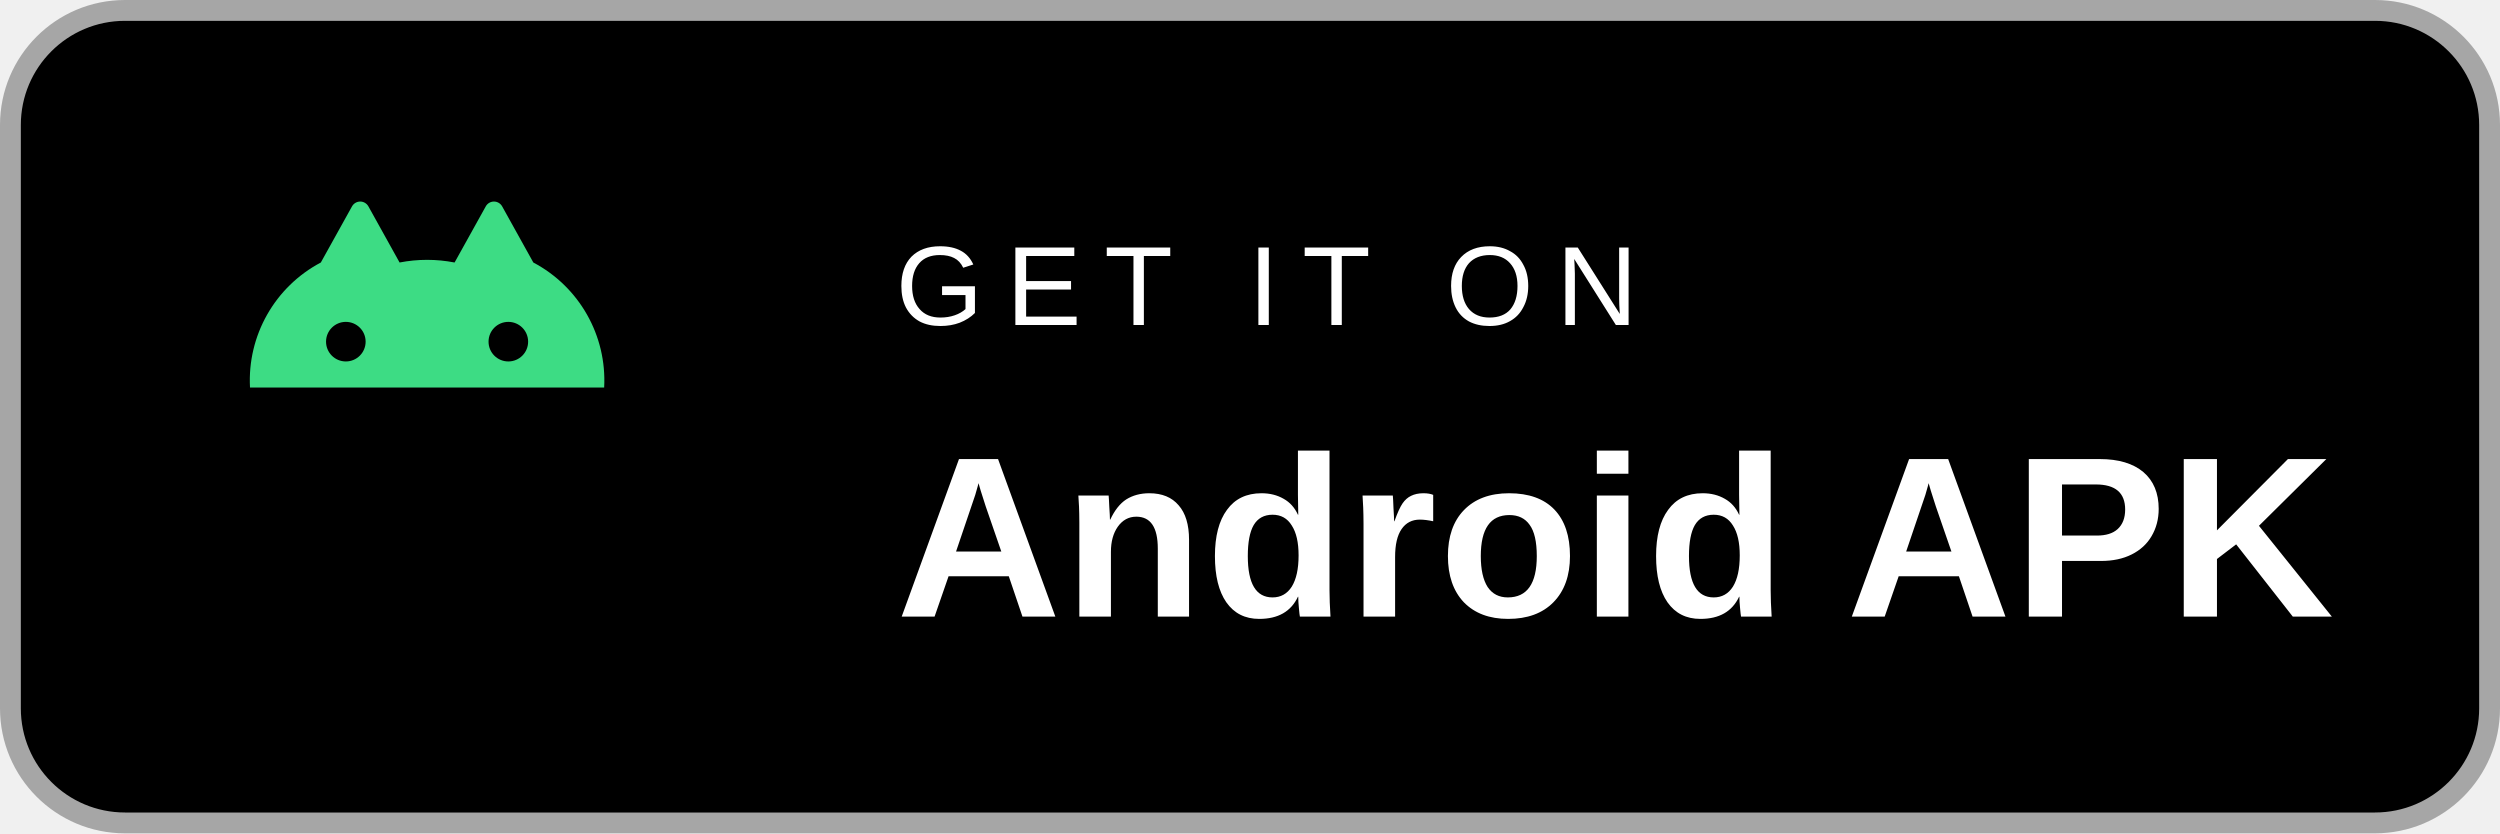
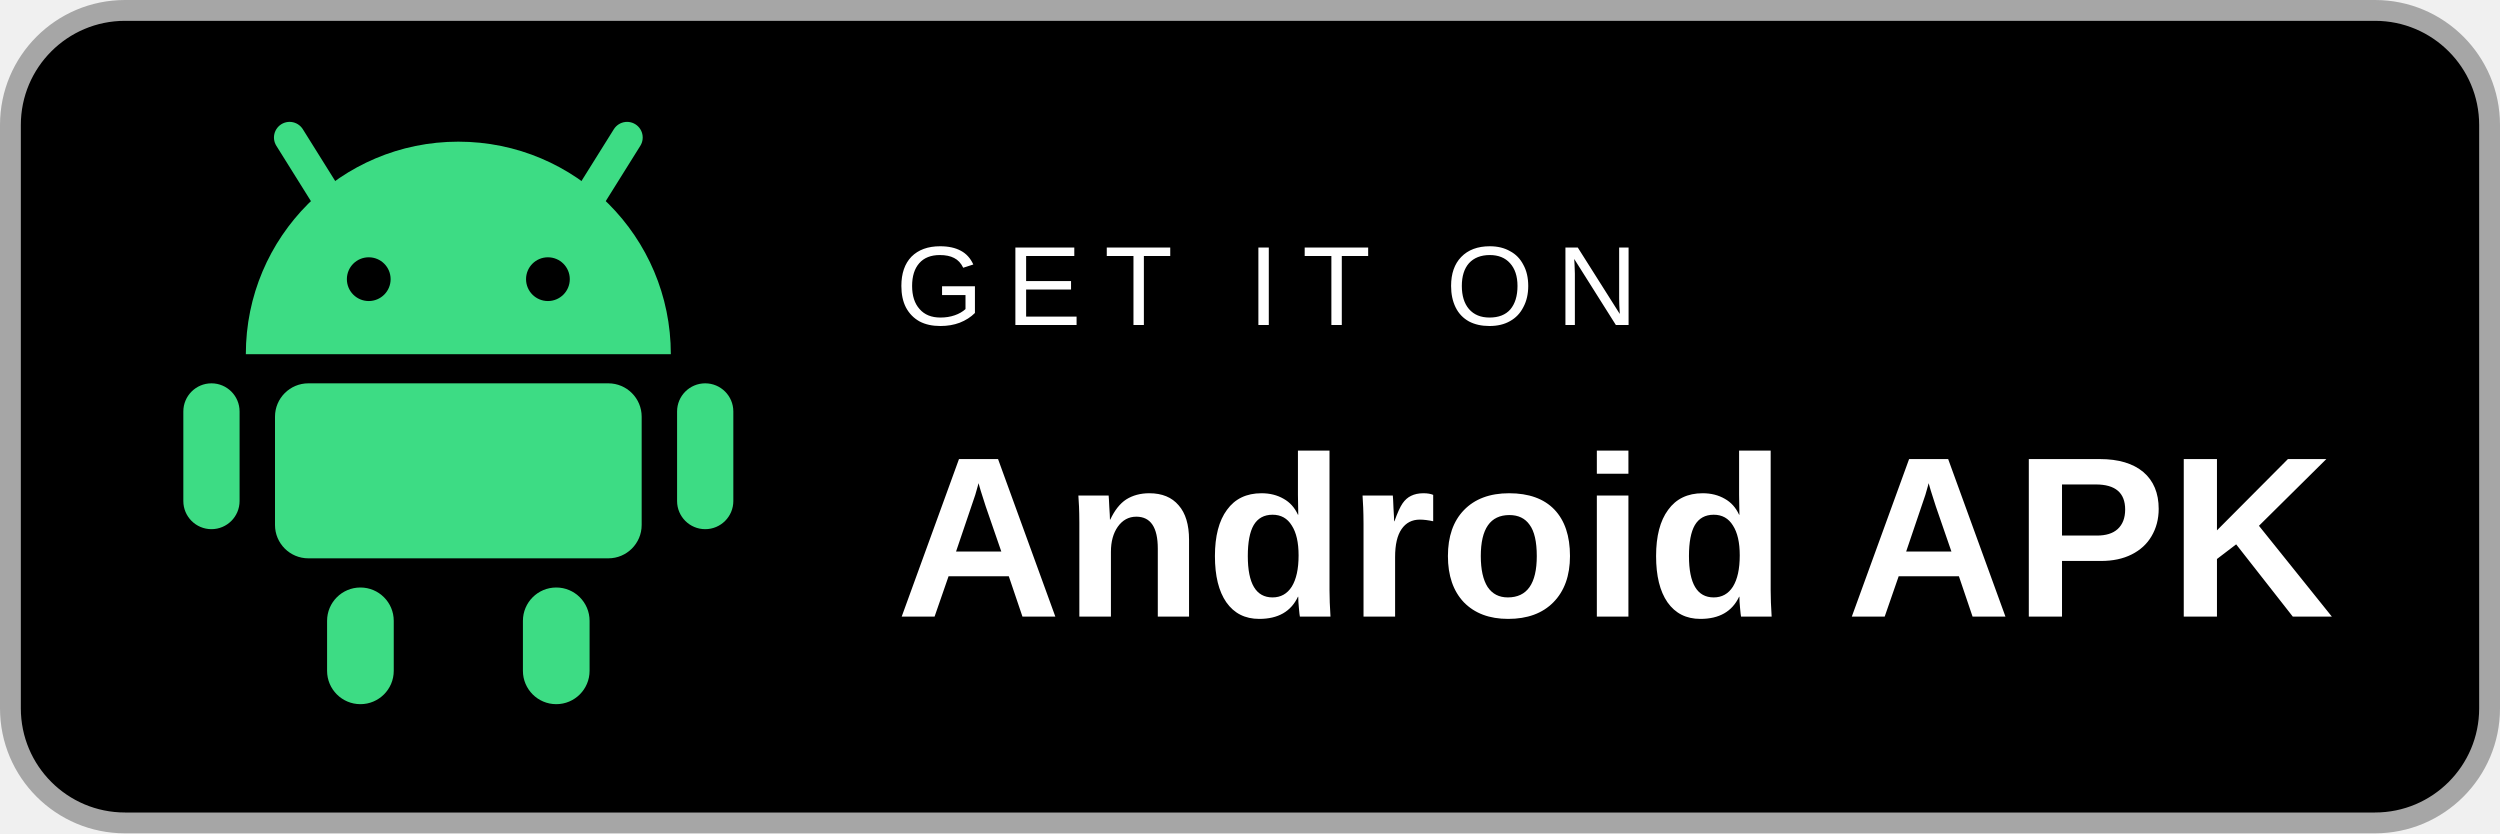
<svg xmlns="http://www.w3.org/2000/svg" width="120" height="40" viewBox="0 0 120 40" fill="none">
  <rect x="0.5" y="0.5" width="119" height="39" rx="5.5" fill="black" />
  <rect x="0.5" y="0.5" width="119" height="39" rx="5.5" stroke="#A6A6A6" />
+   <g stroke="#3DDC84" stroke-width="1.5" stroke-linecap="round">
+     <line x1="15.9" y1="9.8" x2="13.9" y2="6.6" />
+     <line x1="28.1" y1="9.8" x2="30.1" y2="6.6" />
+   </g>
  <g fill="#3DDC84">
-     <path d="M15.4 12.6 16.9 9.9a.45.45 0 0 1 .78 0l1.5 2.7a6.9 6.9 0 0 1 2.64 0l1.5-2.7a.45.45 0 0 1 .78 0l1.5 2.7A6.4 6.4 0 0 1 29 18.6H12a6.4 6.4 0 0 1 3.4-6Z" />
+     <path d="M11.8 17a10.2 10.2 0 0 1 20.4 0Z" />
+     <rect x="8.8" y="18.4" width="2.7" height="7" rx="1.35" />
+     <rect x="32.5" y="18.4" width="2.7" height="7" rx="1.35" />
+     <rect x="13.2" y="18.4" width="17.6" height="8.4" rx="1.6" />
+     <rect x="15.7" y="28.2" width="3.2" height="5.6" rx="1.6" />
+     <rect x="25.1" y="28.2" width="3.2" height="5.6" rx="1.6" />
  </g>
-   <circle cx="16.6" cy="16.4" r=".95" fill="#000" />
-   <circle cx="24.4" cy="16.4" r=".95" fill="#000" />
+   <circle cx="17.7" cy="13.4" r="1.05" fill="#000" />
+   <circle cx="26.3" cy="13.4" r="1.05" fill="#000" />
  <text x="43" y="15.6" fill="#FFFFFF" font-family="Arial, Helvetica, sans-serif" font-size="5.4" letter-spacing="1.1">GET IT ON</text>
  <text x="43" y="29.6" fill="#FFFFFF" font-family="Arial, Helvetica, sans-serif" font-size="11" font-weight="bold" letter-spacing=".1">Android APK</text>
</svg>
